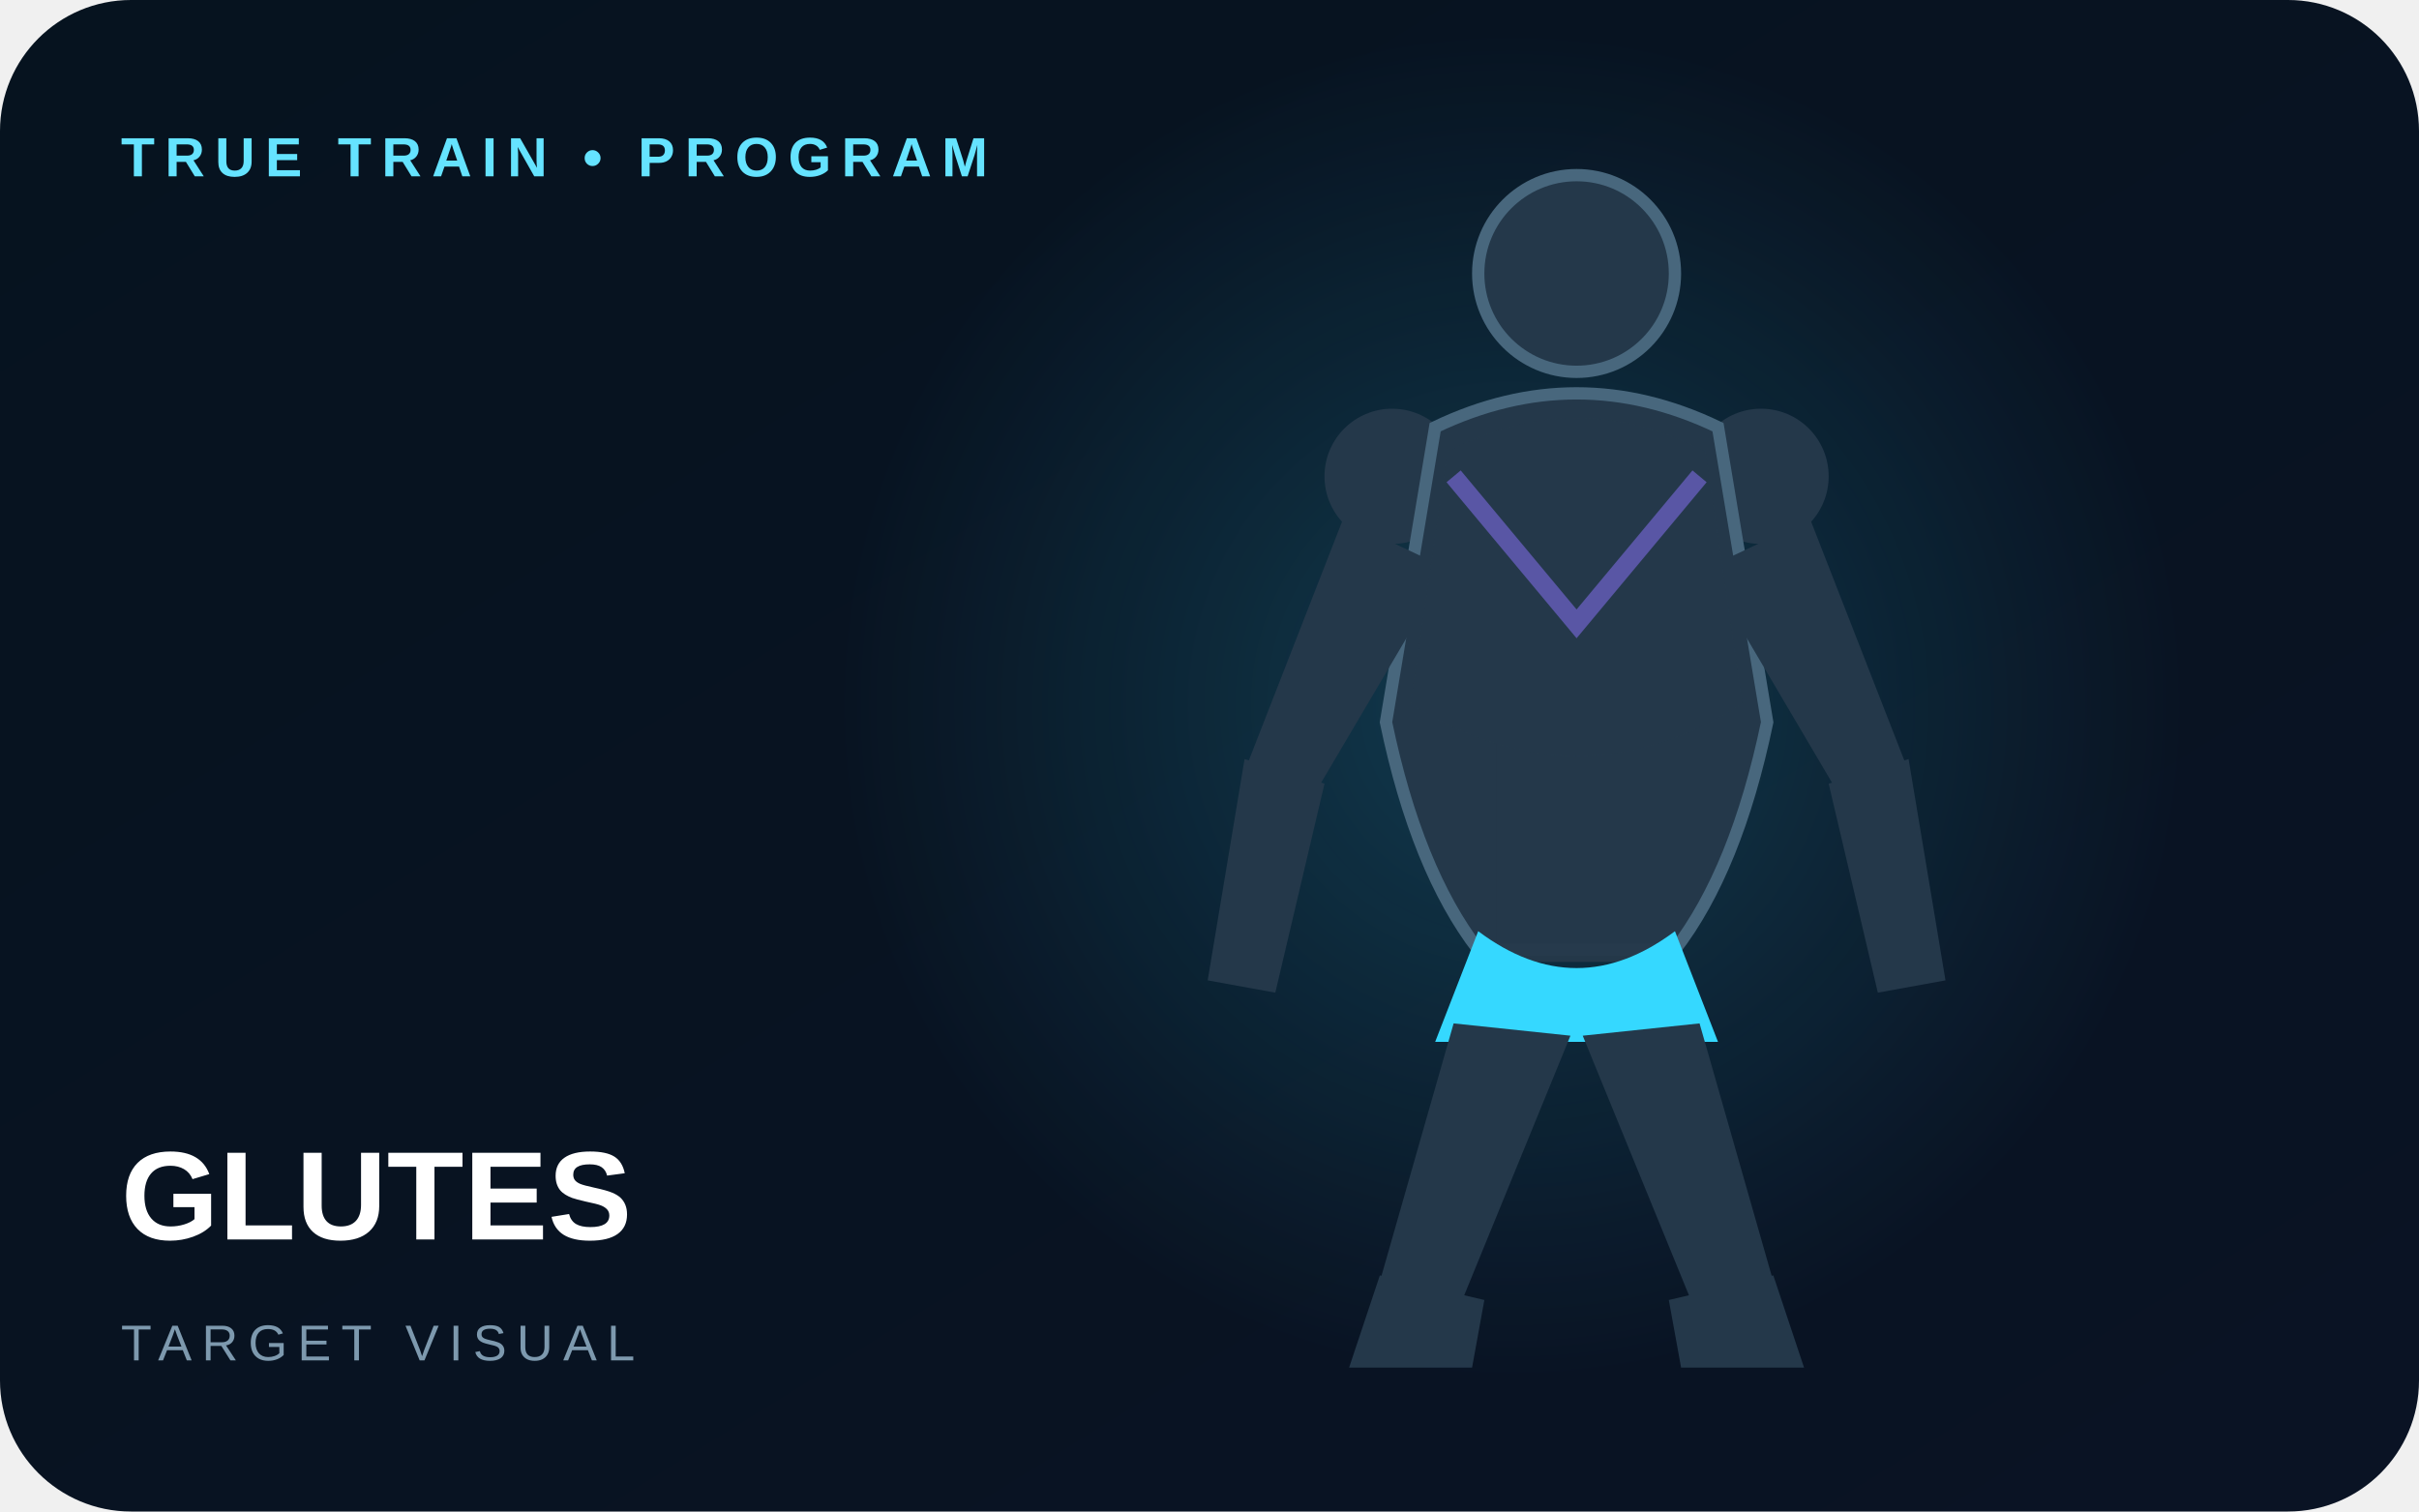
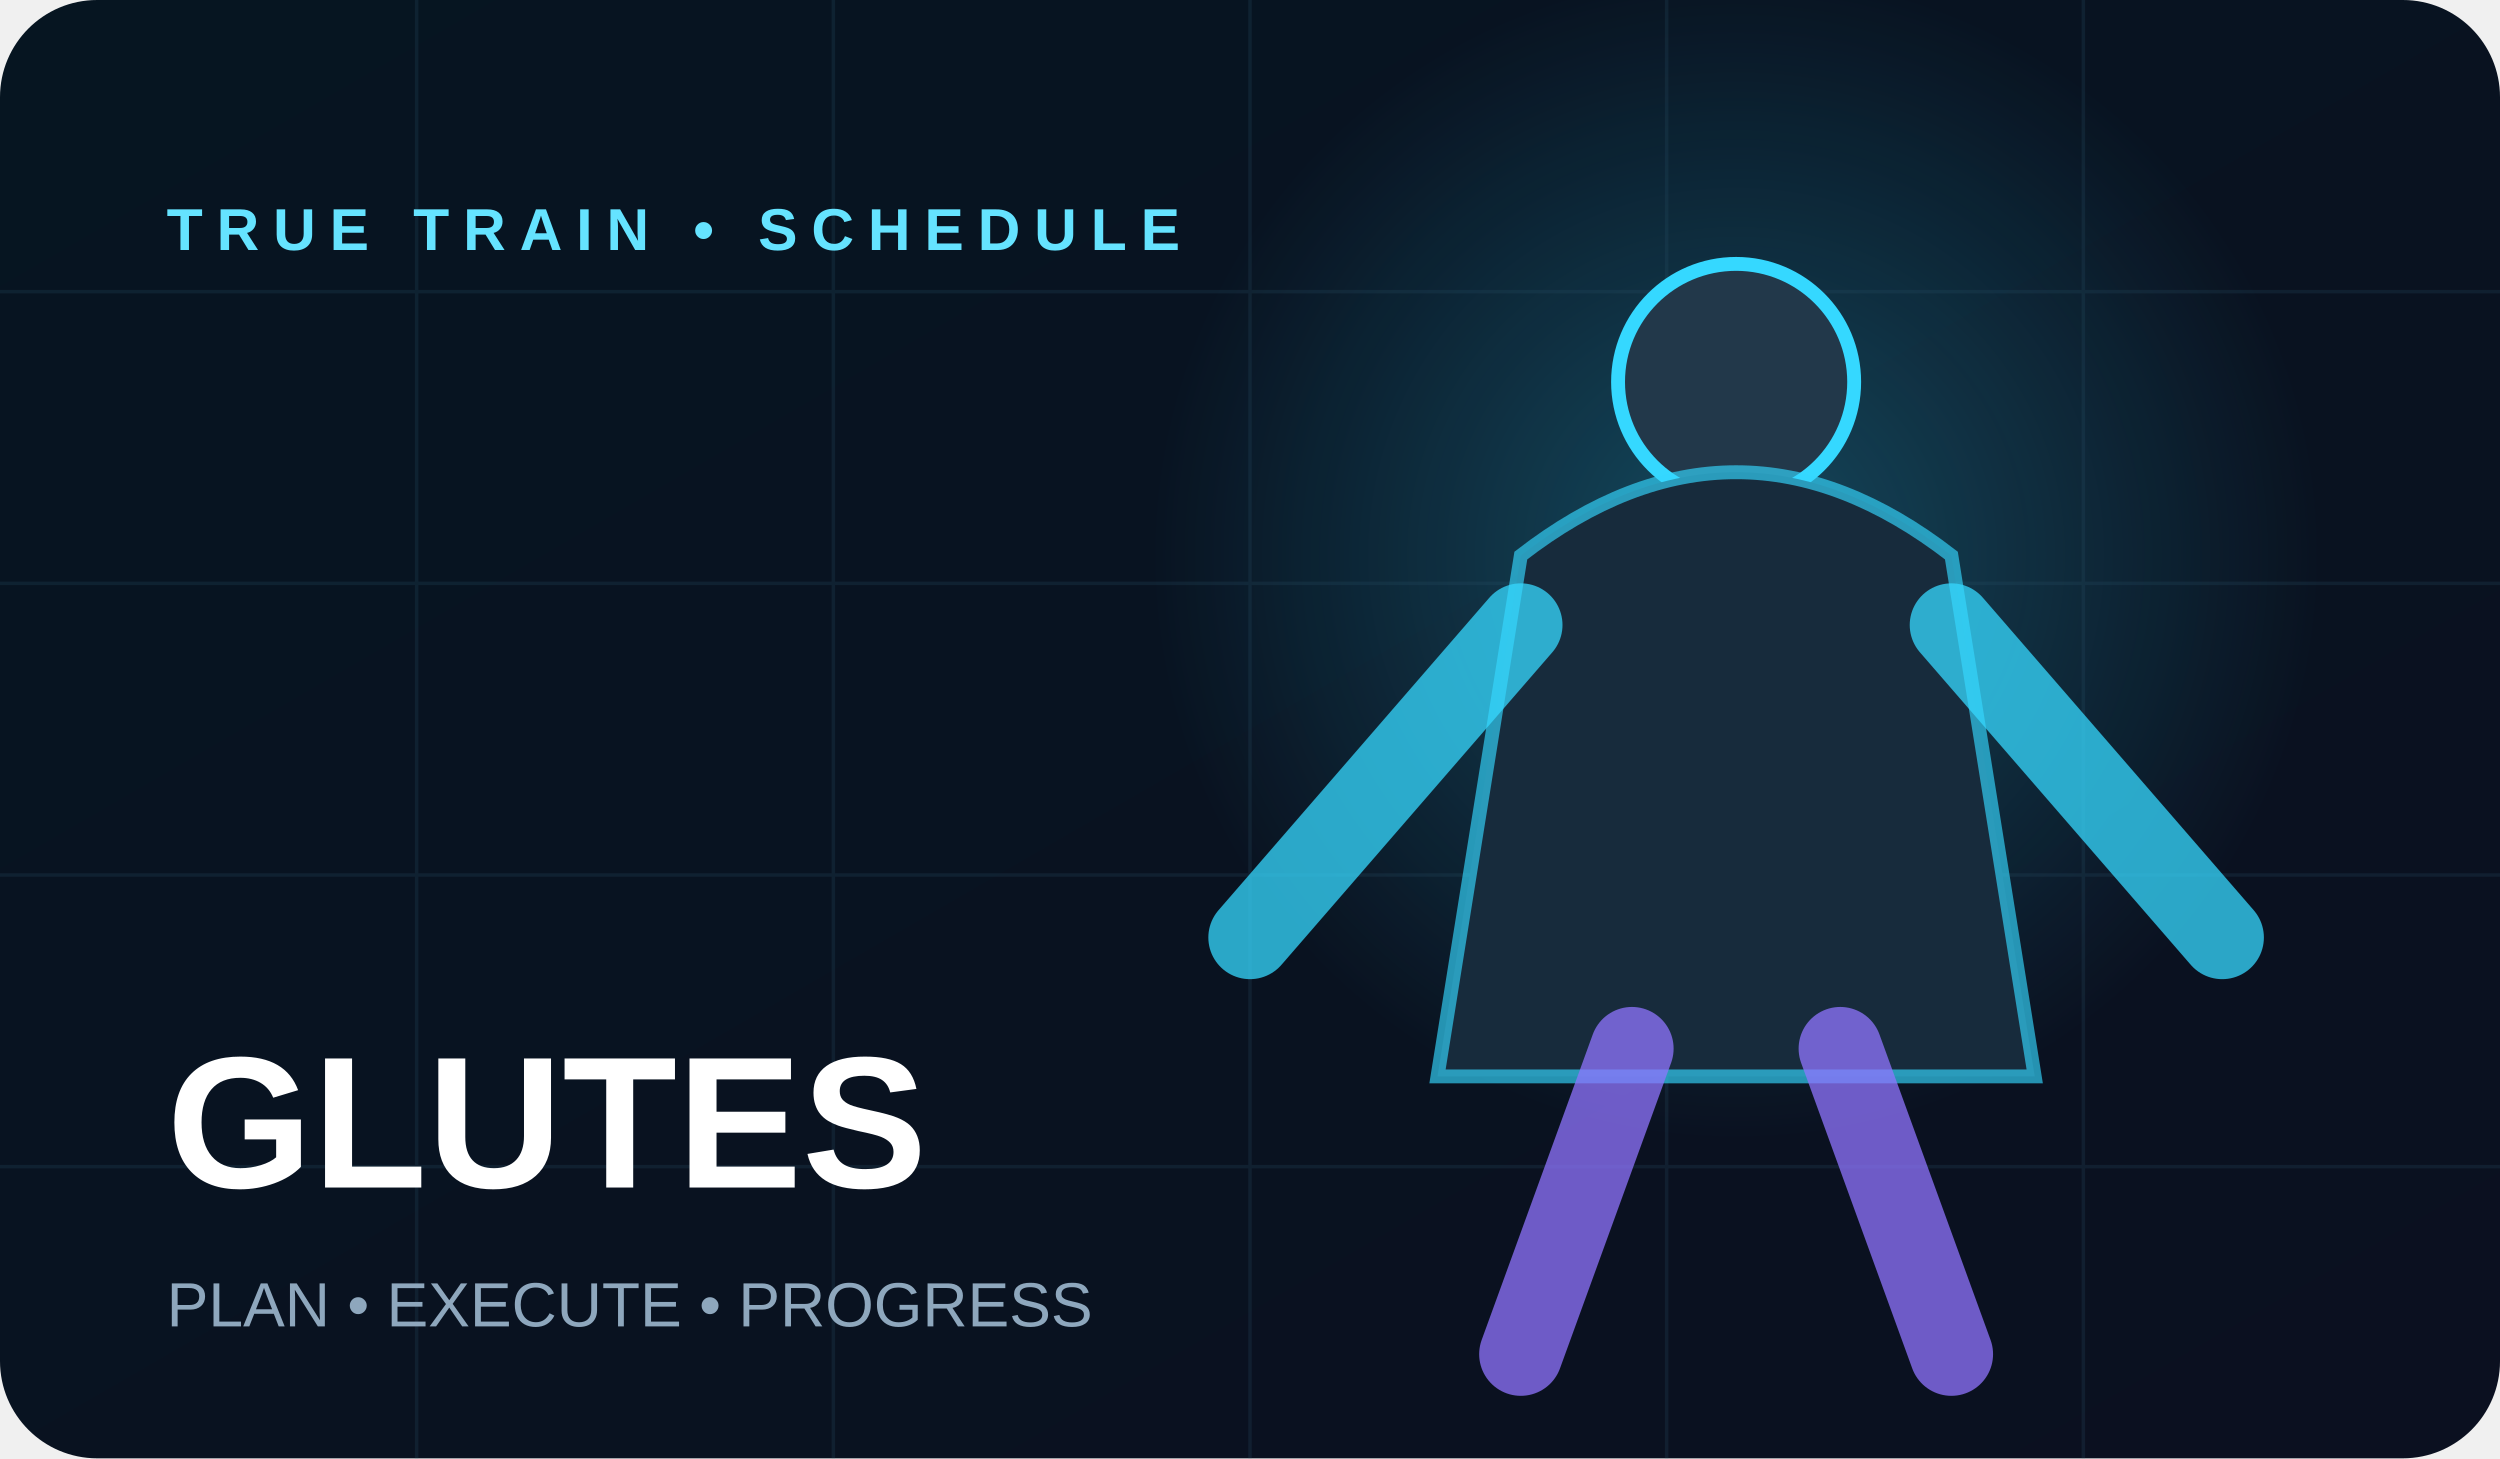
- <svg xmlns="http://www.w3.org/2000/svg" viewBox="0 0 480 300">
+ <svg xmlns="http://www.w3.org/2000/svg" viewBox="0 0 720 420">
  <defs>
-     <linearGradient id="bg" x1="0" y1="0" x2="1" y2="1">
-       <stop stop-color="#06131f" />
-       <stop offset="1" stop-color="#0a1324" />
+     <linearGradient id="g" x1="0" y1="0" x2="1" y2="1">
+       <stop stop-color="#061521" />
+       <stop offset="1" stop-color="#0b1020" />
    </linearGradient>
-     <radialGradient id="h">
-       <stop stop-color="#35D8FF" stop-opacity=".2" />
-       <stop offset="1" stop-color="#35D8FF" stop-opacity="0" />
+     <radialGradient id="r">
+       <stop stop-color="#35d8ff" stop-opacity=".28" />
+       <stop offset="1" stop-color="#35d8ff" stop-opacity="0" />
    </radialGradient>
  </defs>
-   <rect width="480" height="300" rx="26" fill="url(#bg)" />
-   <circle cx="300" cy="140" r="135" fill="url(#h)" />
-   <g transform="translate(225 25) scale(1.22)">
-     <circle cx="72" cy="24" r="16" fill="#24384A" stroke="#48677d" stroke-width="2" />
-     <circle cx="42" cy="57" r="11" fill="#24384A" />
-     <circle cx="102" cy="57" r="11" fill="#24384A" />
-     <path d="M49 49 Q72 38 95 49 L103 97 Q98 121 88 134 H56 Q46 121 41 97Z" fill="#24384A" stroke="#48677d" stroke-width="2" />
-     <path d="M59 90h26v46H59z" rx="8" fill="#24384A" opacity=".96" />
-     <path d="M34 64 18 105l10 6 23-39Z" fill="#24384A" />
-     <path d="M110 64 126 105l-10 6-23-39Z" fill="#24384A" />
-     <path d="M18 103 12 139l11 2 8-34Z" fill="#24384A" />
-     <path d="M126 103 132 139l-11 2-8-34Z" fill="#24384A" />
-     <path d="M56 131q16 12 32 0l7 18H49Z" fill="#35D8FF" />
-     <path d="M52 146 40 188l13 4 18-44Z" fill="#24384A" />
-     <path d="M92 146 104 188l-13 4-18-44Z" fill="#24384A" />
-     <path d="M40 187 35 202h20l2-11Z" fill="#24384A" />
-     <path d="M104 187 109 202H89l-2-11Z" fill="#24384A" />
-     <path d="M51 53q21-11 42 0l6 41q-27 17-54 0Z" fill="#24384A" opacity=".9" />
-     <path d="M52 57 72 81 92 57" stroke="#8F74FF" stroke-opacity=".5" stroke-width="3" fill="none" />
+   <rect width="720" height="420" rx="28" fill="url(#g)" />
+   <circle cx="500" cy="160" r="170" fill="url(#r)" />
+   <g opacity=".22" stroke="#2a5268">
+     <path d="M0 84h720M0 168h720M0 252h720M0 336h720" />
+     <path d="M120 0v420M240 0v420M360 0v420M480 0v420M600 0v420" />
  </g>
-   <text x="24" y="35" fill="#65E3FF" font-family="Arial" font-size="11" font-weight="800" letter-spacing="2">TRUE TRAIN • PROGRAM</text>
-   <text x="24" y="246" fill="#fff" font-family="Arial" font-size="25" font-weight="800">GLUTES</text>
-   <text x="24" y="270" fill="#7d99ae" font-family="Arial" font-size="10" letter-spacing="2">TARGET VISUAL</text>
+   <circle cx="500" cy="110" r="34" fill="#22384a" stroke="#35d8ff" stroke-width="4" />
+   <path d="M438 160q62-48 124 0l24 150H414Z" fill="#172b3c" stroke="#35d8ff" stroke-opacity=".65" stroke-width="4" />
+   <path d="M438 180 360 270M562 180 640 270" stroke="#35d8ff" stroke-width="24" stroke-linecap="round" opacity=".75" />
+   <path d="M470 302 438 390M530 302 562 390" stroke="#8f74ff" stroke-width="24" stroke-linecap="round" opacity=".75" />
+   <text x="48" y="72" fill="#65e3ff" font-family="Arial" font-size="17" font-weight="700" letter-spacing="4">TRUE TRAIN • SCHEDULE</text>
+   <text x="48" y="342" fill="#fff" font-family="Arial" font-size="54" font-weight="800">GLUTES</text>
+   <text x="48" y="382" fill="#8ea7bd" font-family="Arial" font-size="18">PLAN • EXECUTE • PROGRESS</text>
</svg>
